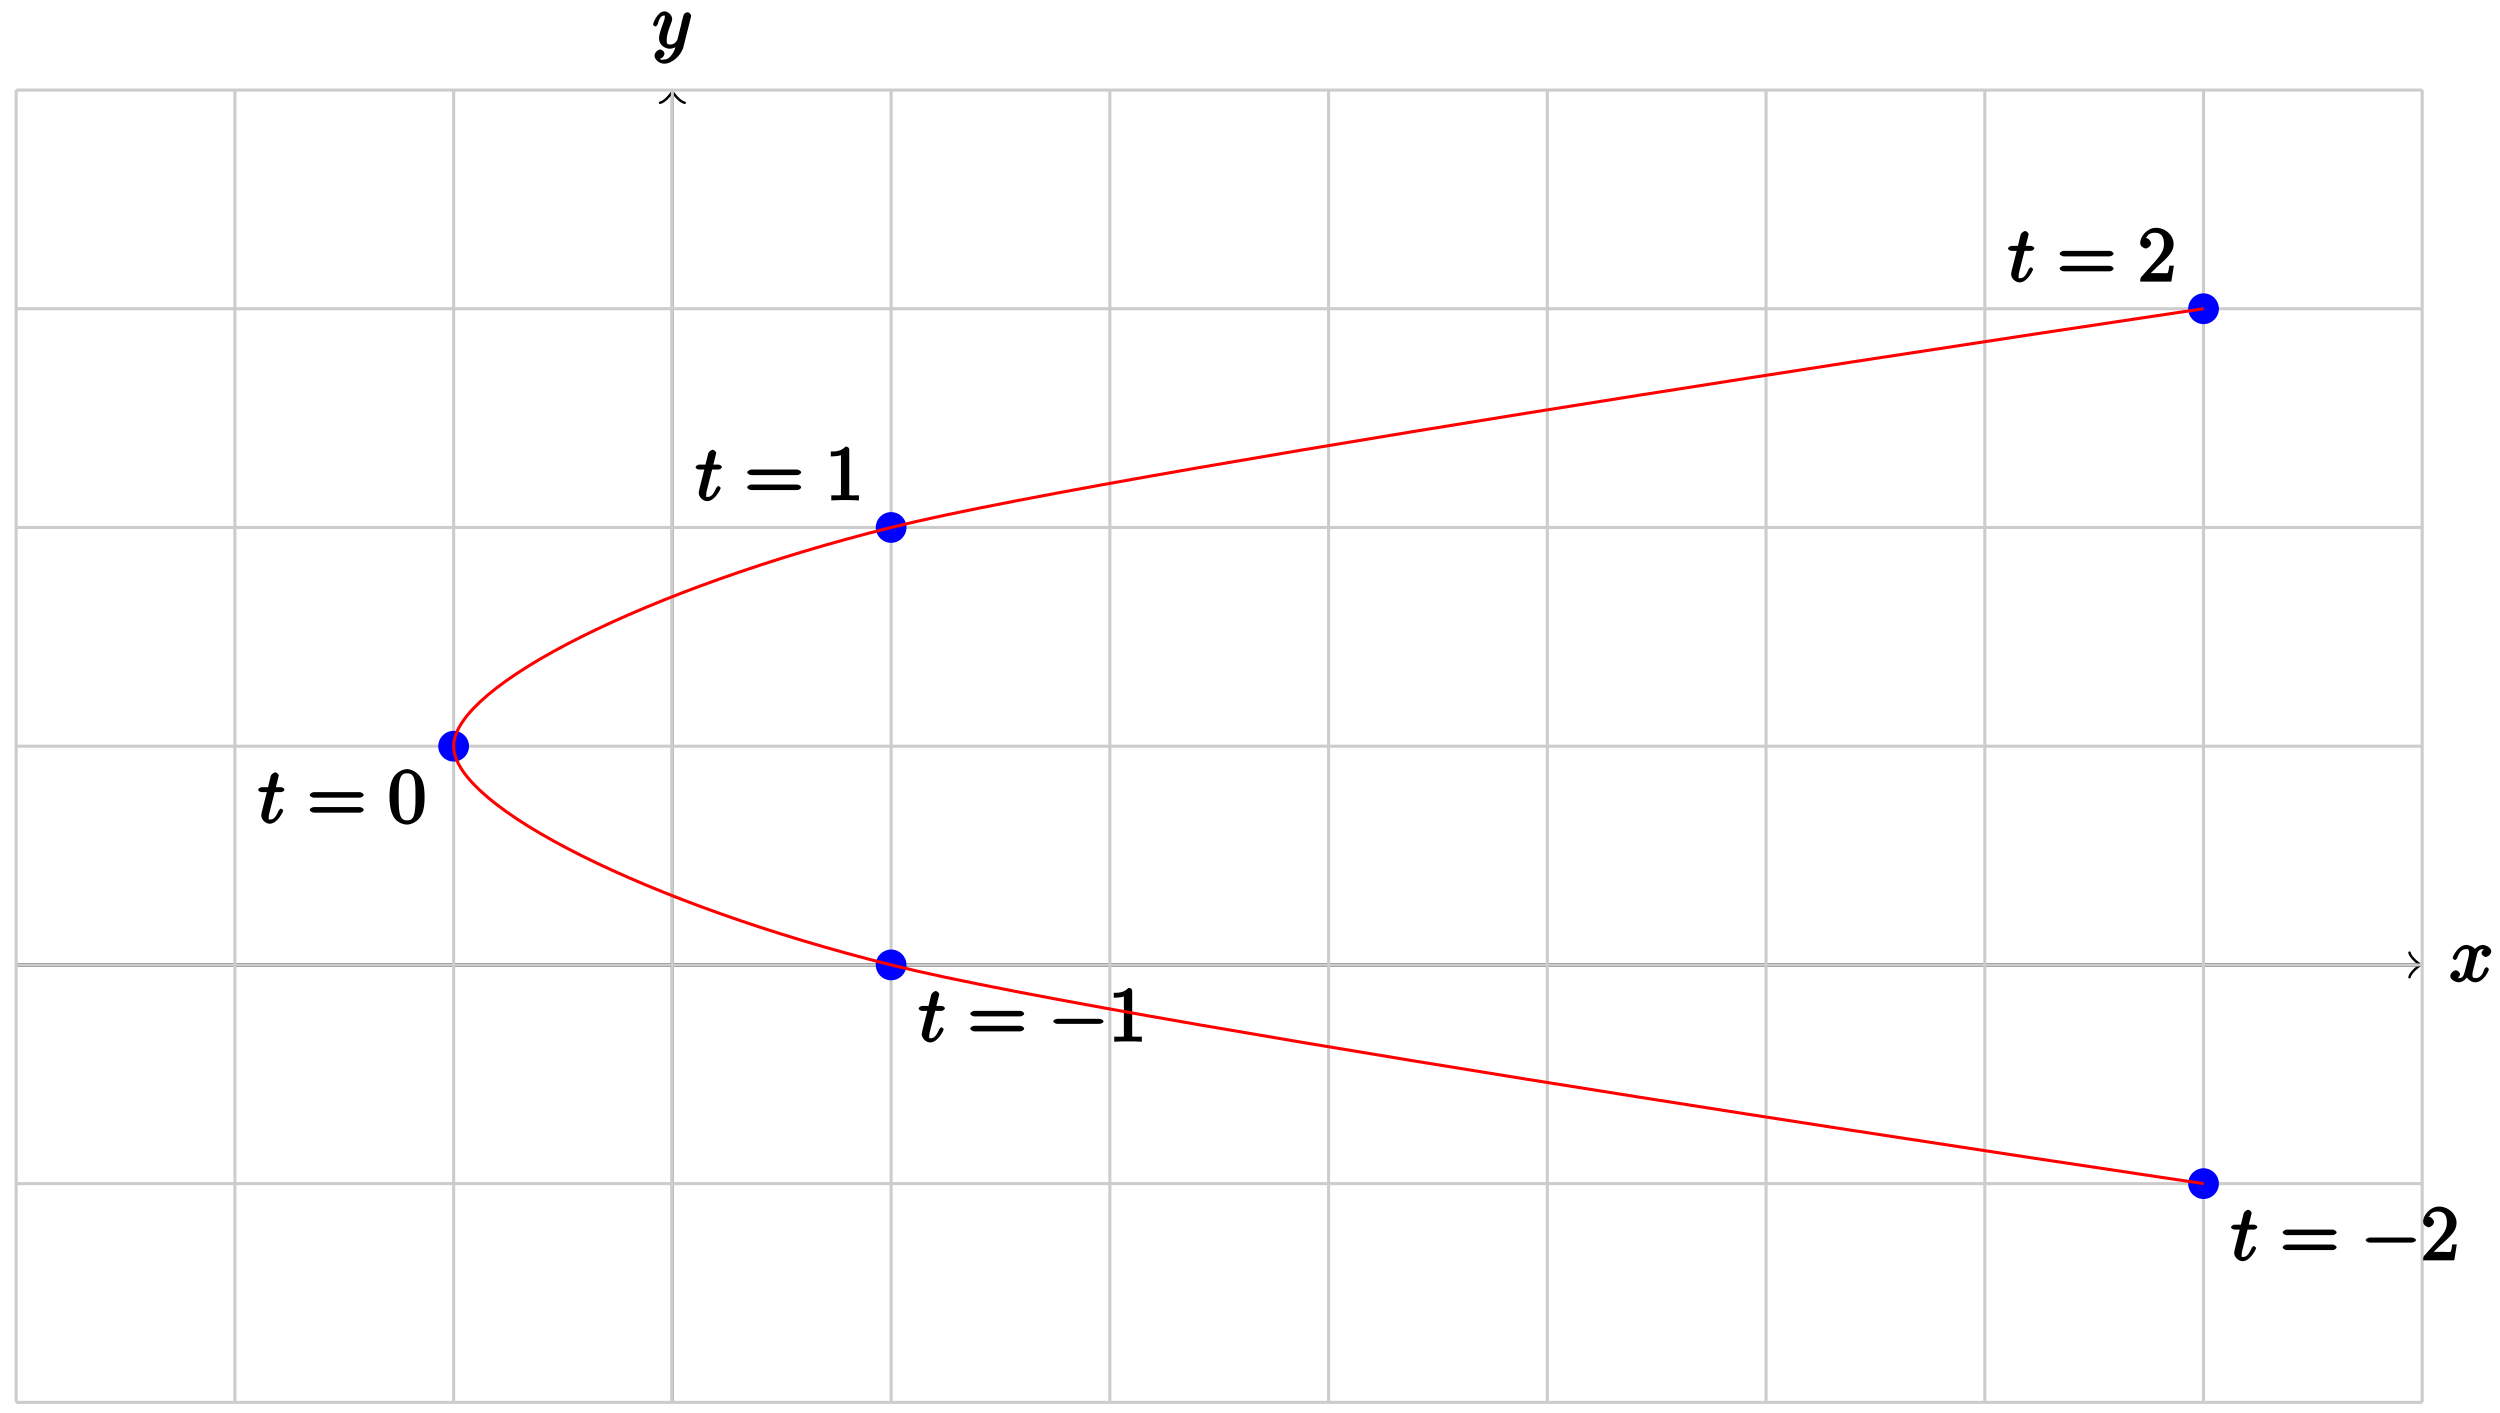
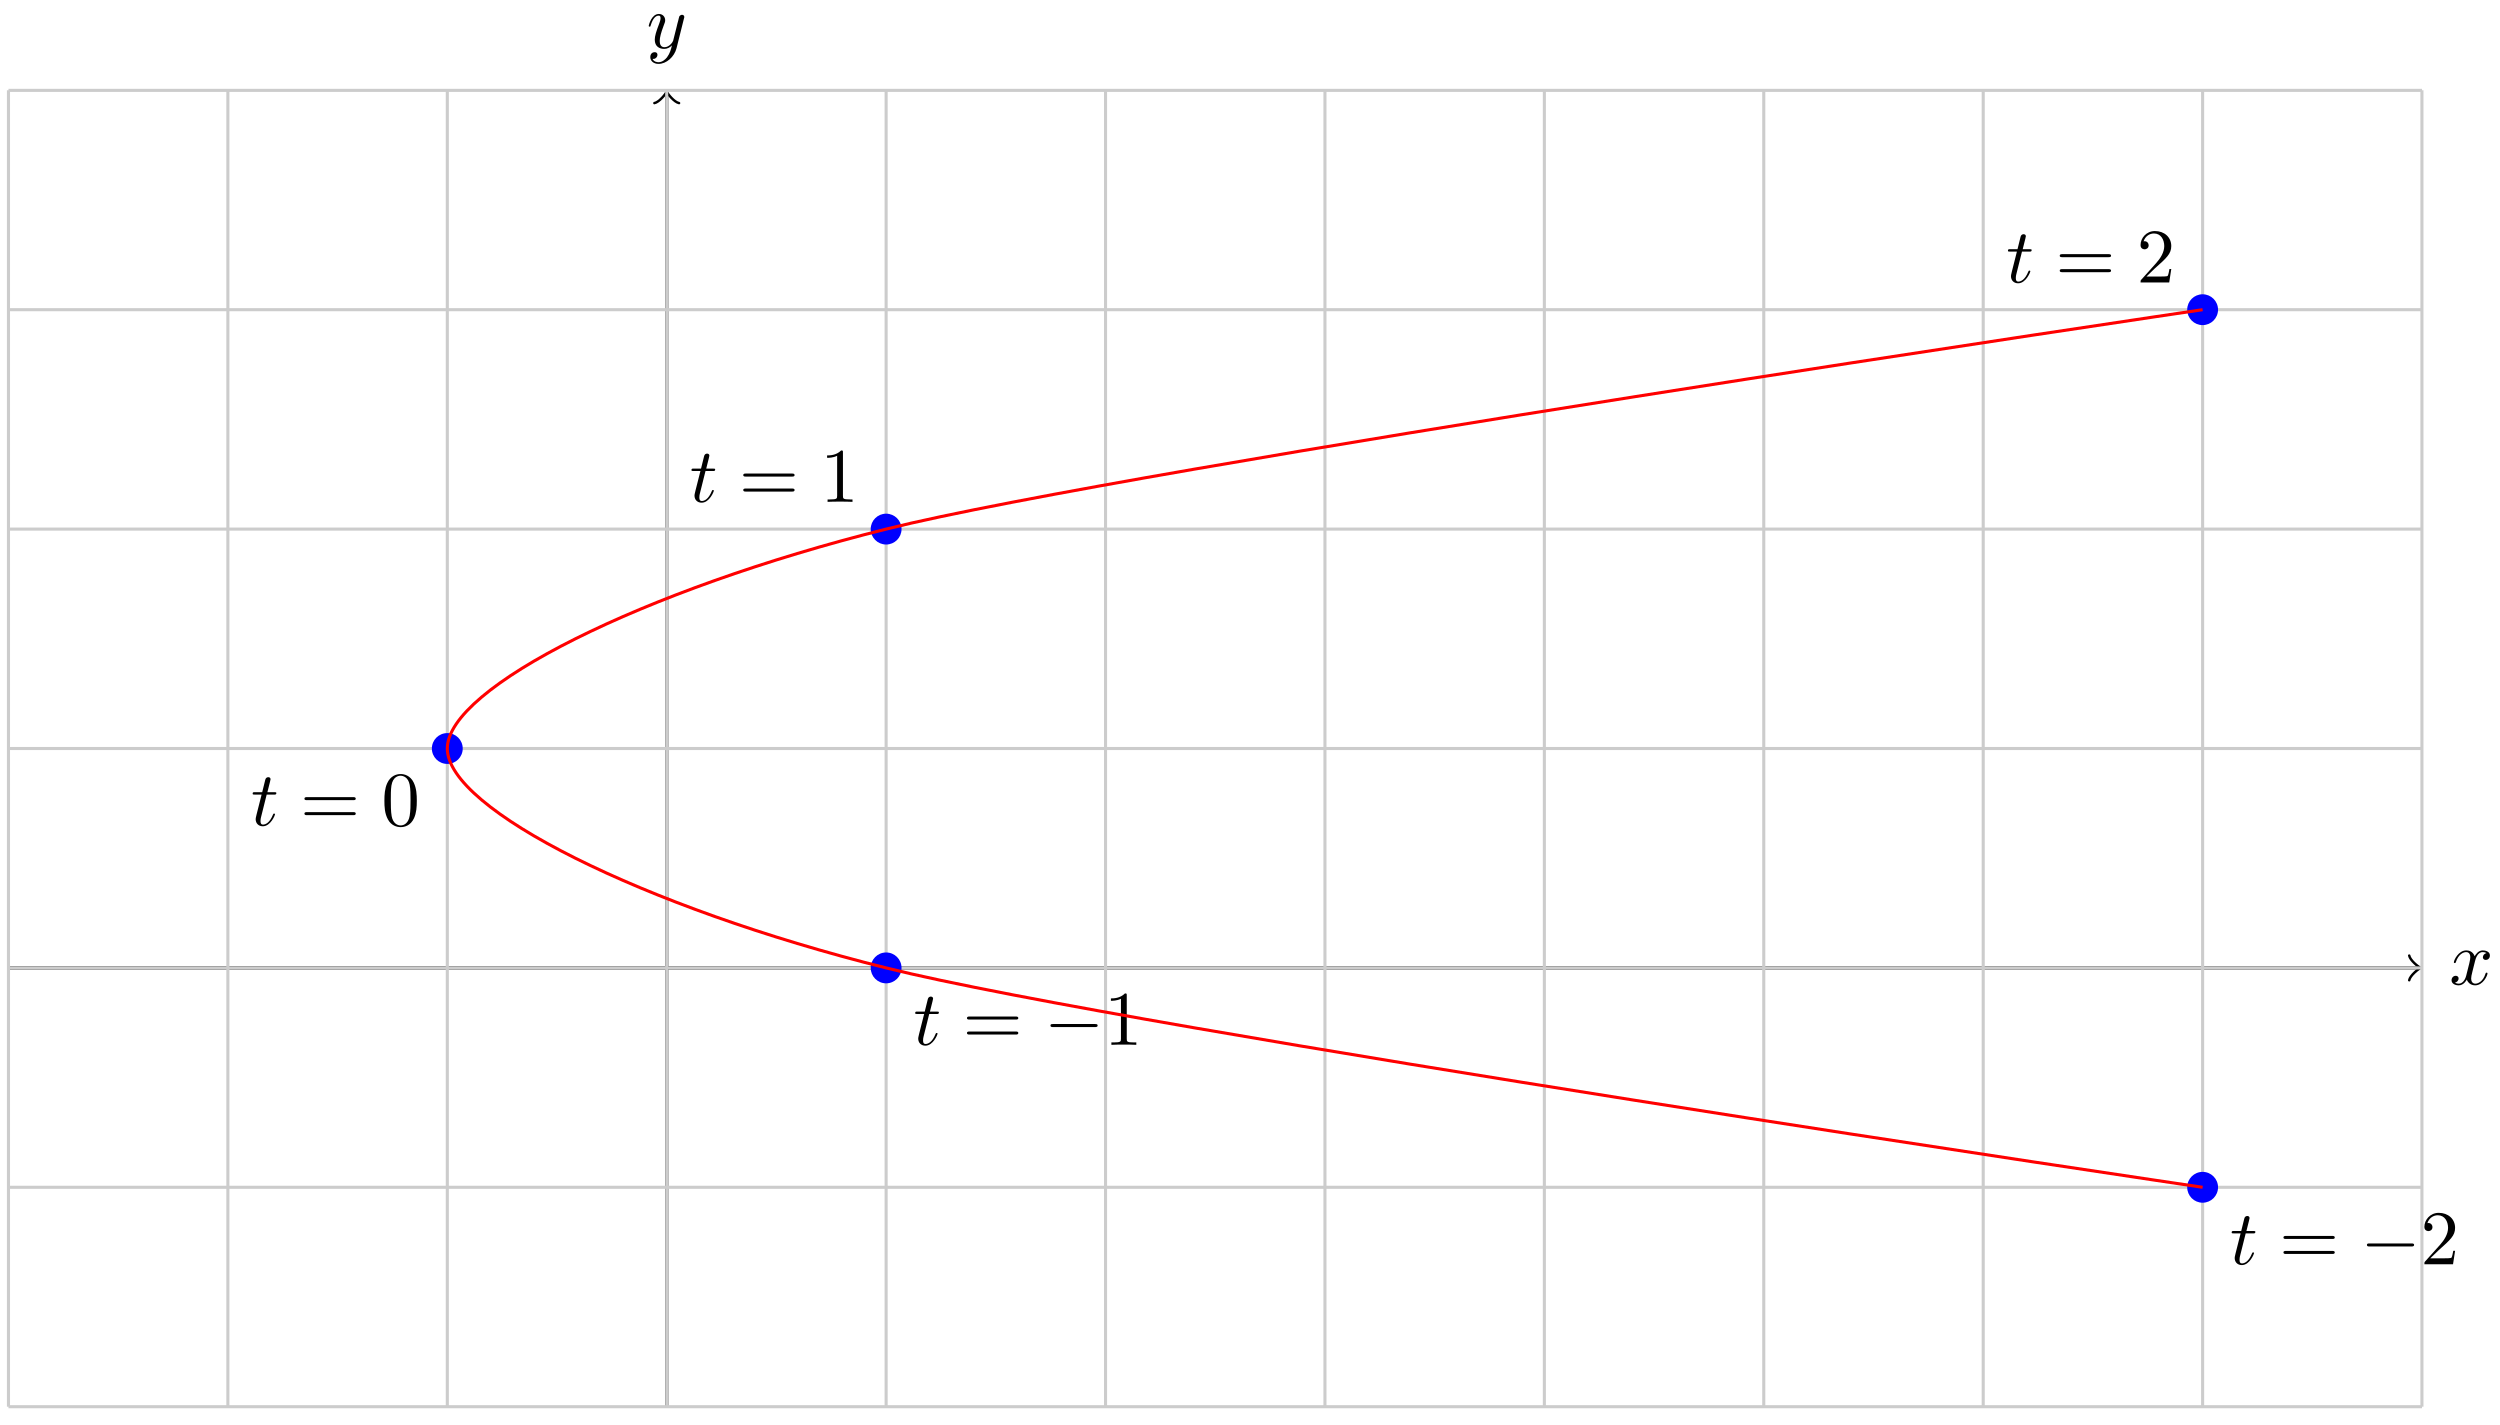
- <svg xmlns="http://www.w3.org/2000/svg" xmlns:xlink="http://www.w3.org/1999/xlink" width="324pt" height="183pt" viewBox="0 0 324 183" version="1.1">
+ <svg xmlns="http://www.w3.org/2000/svg" xmlns:xlink="http://www.w3.org/1999/xlink" width="323pt" height="184pt" viewBox="0 0 323 184" version="1.1">
  <defs>
    <g>
      <symbol overflow="visible" id="glyph0-0">
        <path style="stroke:none;" d="" />
      </symbol>
      <symbol overflow="visible" id="glyph0-1">
-         <path style="stroke:none;" d="M 3.5 -3.172 C 3.562 -3.422 3.625 -4.188 4.312 -4.188 C 4.359 -4.188 4.469 -4.234 4.688 -4.109 L 4.812 -4.391 C 4.531 -4.344 4.156 -3.922 4.156 -3.672 C 4.156 -3.516 4.453 -3.172 4.719 -3.172 C 4.938 -3.172 5.422 -3.516 5.422 -3.906 C 5.422 -4.422 4.672 -4.734 4.328 -4.734 C 3.75 -4.734 3.266 -4.156 3.297 -4.203 C 3.203 -4.469 2.5 -4.734 2.203 -4.734 C 1.172 -4.734 0.422 -3.281 0.422 -3.031 C 0.422 -2.938 0.703 -2.766 0.719 -2.766 C 0.797 -2.766 1 -2.953 1.016 -3.047 C 1.359 -4.094 1.844 -4.188 2.188 -4.188 C 2.375 -4.188 2.547 -4.25 2.547 -3.672 C 2.547 -3.375 2.375 -2.703 2 -1.312 C 1.844 -0.688 1.672 -0.438 1.234 -0.438 C 1.172 -0.438 1.062 -0.391 0.859 -0.516 L 0.734 -0.234 C 0.984 -0.297 1.375 -0.656 1.375 -0.938 C 1.375 -1.203 0.984 -1.453 0.844 -1.453 C 0.531 -1.453 0.109 -1.031 0.109 -0.703 C 0.109 -0.25 0.781 0.109 1.219 0.109 C 1.891 0.109 2.359 -0.641 2.391 -0.703 L 2.094 -0.812 C 2.219 -0.438 2.75 0.109 3.344 0.109 C 4.375 0.109 5.109 -1.328 5.109 -1.578 C 5.109 -1.688 4.859 -1.859 4.828 -1.859 C 4.734 -1.859 4.531 -1.641 4.516 -1.578 C 4.188 -0.516 3.688 -0.438 3.375 -0.438 C 2.984 -0.438 2.984 -0.594 2.984 -0.922 C 2.984 -1.141 3.047 -1.359 3.156 -1.797 Z M 3.5 -3.172 " />
+         <path style="stroke:none;" d="M 3.328 -3.016 C 3.391 -3.266 3.625 -4.188 4.312 -4.188 C 4.359 -4.188 4.609 -4.188 4.812 -4.062 C 4.531 -4 4.344 -3.766 4.344 -3.516 C 4.344 -3.359 4.453 -3.172 4.719 -3.172 C 4.938 -3.172 5.25 -3.344 5.25 -3.75 C 5.25 -4.266 4.672 -4.406 4.328 -4.406 C 3.75 -4.406 3.406 -3.875 3.281 -3.656 C 3.031 -4.312 2.5 -4.406 2.203 -4.406 C 1.172 -4.406 0.594 -3.125 0.594 -2.875 C 0.594 -2.766 0.703 -2.766 0.719 -2.766 C 0.797 -2.766 0.828 -2.797 0.844 -2.875 C 1.188 -3.938 1.844 -4.188 2.188 -4.188 C 2.375 -4.188 2.719 -4.094 2.719 -3.516 C 2.719 -3.203 2.547 -2.547 2.188 -1.141 C 2.031 -0.531 1.672 -0.109 1.234 -0.109 C 1.172 -0.109 0.953 -0.109 0.734 -0.234 C 0.984 -0.297 1.203 -0.5 1.203 -0.781 C 1.203 -1.047 0.984 -1.125 0.844 -1.125 C 0.531 -1.125 0.297 -0.875 0.297 -0.547 C 0.297 -0.094 0.781 0.109 1.219 0.109 C 1.891 0.109 2.25 -0.594 2.266 -0.641 C 2.391 -0.281 2.75 0.109 3.344 0.109 C 4.375 0.109 4.938 -1.172 4.938 -1.422 C 4.938 -1.531 4.859 -1.531 4.828 -1.531 C 4.734 -1.531 4.719 -1.484 4.688 -1.422 C 4.359 -0.344 3.688 -0.109 3.375 -0.109 C 2.984 -0.109 2.828 -0.422 2.828 -0.766 C 2.828 -0.984 2.875 -1.203 2.984 -1.641 Z M 3.328 -3.016 " />
      </symbol>
      <symbol overflow="visible" id="glyph0-2">
-         <path style="stroke:none;" d="M 5.016 -3.953 C 5.047 -4.094 5.047 -4.109 5.047 -4.188 C 5.047 -4.359 4.75 -4.625 4.594 -4.625 C 4.5 -4.625 4.203 -4.516 4.109 -4.344 C 4.047 -4.203 3.969 -3.891 3.922 -3.703 C 3.859 -3.453 3.781 -3.188 3.734 -2.906 L 3.281 -1.109 C 3.234 -0.969 2.984 -0.438 2.328 -0.438 C 1.828 -0.438 1.891 -0.703 1.891 -1.078 C 1.891 -1.531 2.047 -2.156 2.391 -3.031 C 2.547 -3.438 2.594 -3.547 2.594 -3.75 C 2.594 -4.203 2.109 -4.734 1.609 -4.734 C 0.656 -4.734 0.109 -3.125 0.109 -3.031 C 0.109 -2.938 0.391 -2.766 0.406 -2.766 C 0.516 -2.766 0.688 -2.953 0.734 -3.109 C 1 -4.047 1.234 -4.188 1.578 -4.188 C 1.656 -4.188 1.641 -4.344 1.641 -4.031 C 1.641 -3.781 1.547 -3.516 1.469 -3.328 C 1.078 -2.266 0.891 -1.703 0.891 -1.234 C 0.891 -0.344 1.703 0.109 2.297 0.109 C 2.688 0.109 3.141 -0.109 3.422 -0.391 L 3.125 -0.5 C 2.984 0.016 2.922 0.391 2.516 0.922 C 2.266 1.25 2.016 1.5 1.562 1.5 C 1.422 1.5 1.141 1.641 1.031 1.406 C 0.953 1.406 1.203 1.359 1.344 1.234 C 1.453 1.141 1.594 0.906 1.594 0.719 C 1.594 0.406 1.156 0.203 1.062 0.203 C 0.828 0.203 0.312 0.531 0.312 1.016 C 0.312 1.516 0.938 2.047 1.562 2.047 C 2.578 2.047 3.781 0.984 4.062 -0.156 Z M 5.016 -3.953 " />
+         <path style="stroke:none;" d="M 4.844 -3.797 C 4.891 -3.938 4.891 -3.953 4.891 -4.031 C 4.891 -4.203 4.75 -4.297 4.594 -4.297 C 4.5 -4.297 4.344 -4.234 4.25 -4.094 C 4.234 -4.031 4.141 -3.734 4.109 -3.547 C 4.031 -3.297 3.969 -3.016 3.906 -2.75 L 3.453 -0.953 C 3.422 -0.812 2.984 -0.109 2.328 -0.109 C 1.828 -0.109 1.719 -0.547 1.719 -0.922 C 1.719 -1.375 1.891 -2 2.219 -2.875 C 2.375 -3.281 2.422 -3.391 2.422 -3.594 C 2.422 -4.031 2.109 -4.406 1.609 -4.406 C 0.656 -4.406 0.297 -2.953 0.297 -2.875 C 0.297 -2.766 0.391 -2.766 0.406 -2.766 C 0.516 -2.766 0.516 -2.797 0.562 -2.953 C 0.844 -3.891 1.234 -4.188 1.578 -4.188 C 1.656 -4.188 1.828 -4.188 1.828 -3.875 C 1.828 -3.625 1.719 -3.359 1.656 -3.172 C 1.25 -2.109 1.078 -1.547 1.078 -1.078 C 1.078 -0.188 1.703 0.109 2.297 0.109 C 2.688 0.109 3.016 -0.062 3.297 -0.344 C 3.172 0.172 3.047 0.672 2.656 1.203 C 2.391 1.531 2.016 1.828 1.562 1.828 C 1.422 1.828 0.969 1.797 0.797 1.406 C 0.953 1.406 1.094 1.406 1.219 1.281 C 1.328 1.203 1.422 1.062 1.422 0.875 C 1.422 0.562 1.156 0.531 1.062 0.531 C 0.828 0.531 0.5 0.688 0.5 1.172 C 0.5 1.672 0.938 2.047 1.562 2.047 C 2.578 2.047 3.609 1.141 3.891 0.016 Z M 4.844 -3.797 " />
      </symbol>
      <symbol overflow="visible" id="glyph0-3">
-         <path style="stroke:none;" d="M 2.047 -3.984 L 2.984 -3.984 C 3.188 -3.984 3.453 -4.141 3.453 -4.344 C 3.453 -4.453 3.188 -4.625 3.016 -4.625 L 2.344 -4.625 C 2.656 -5.875 2.719 -6.078 2.719 -6.125 C 2.719 -6.297 2.422 -6.562 2.25 -6.562 C 2.219 -6.562 1.766 -6.391 1.672 -6.047 L 1.328 -4.625 L 0.531 -4.625 C 0.328 -4.625 0.047 -4.453 0.047 -4.266 C 0.047 -4.141 0.312 -3.984 0.516 -3.984 L 1.172 -3.984 C 0.484 -1.312 0.453 -1.141 0.453 -0.969 C 0.453 -0.422 1 0.109 1.547 0.109 C 2.562 0.109 3.297 -1.5 3.297 -1.578 C 3.297 -1.688 3.047 -1.859 3.016 -1.859 C 2.922 -1.859 2.734 -1.656 2.688 -1.547 C 2.25 -0.516 1.906 -0.438 1.562 -0.438 C 1.359 -0.438 1.422 -0.406 1.422 -0.734 C 1.422 -0.969 1.453 -1.031 1.484 -1.203 L 2.188 -3.984 Z M 2.047 -3.984 " />
+         <path style="stroke:none;" d="M 2.047 -3.984 L 2.984 -3.984 C 3.188 -3.984 3.297 -3.984 3.297 -4.188 C 3.297 -4.297 3.188 -4.297 3.016 -4.297 L 2.141 -4.297 C 2.5 -5.719 2.547 -5.906 2.547 -5.969 C 2.547 -6.141 2.422 -6.234 2.25 -6.234 C 2.219 -6.234 1.938 -6.234 1.859 -5.875 L 1.469 -4.297 L 0.531 -4.297 C 0.328 -4.297 0.234 -4.297 0.234 -4.109 C 0.234 -3.984 0.312 -3.984 0.516 -3.984 L 1.391 -3.984 C 0.672 -1.156 0.625 -0.984 0.625 -0.812 C 0.625 -0.266 1 0.109 1.547 0.109 C 2.562 0.109 3.125 -1.344 3.125 -1.422 C 3.125 -1.531 3.047 -1.531 3.016 -1.531 C 2.922 -1.531 2.906 -1.5 2.859 -1.391 C 2.438 -0.344 1.906 -0.109 1.562 -0.109 C 1.359 -0.109 1.25 -0.234 1.25 -0.562 C 1.25 -0.812 1.281 -0.875 1.312 -1.047 Z M 2.047 -3.984 " />
      </symbol>
      <symbol overflow="visible" id="glyph1-0">
        <path style="stroke:none;" d="" />
      </symbol>
      <symbol overflow="visible" id="glyph1-1">
-         <path style="stroke:none;" d="M 6.844 -3.266 C 7 -3.266 7.359 -3.422 7.359 -3.625 C 7.359 -3.812 7 -3.984 6.859 -3.984 L 0.891 -3.984 C 0.75 -3.984 0.375 -3.812 0.375 -3.625 C 0.375 -3.422 0.75 -3.266 0.891 -3.266 Z M 6.859 -1.328 C 7 -1.328 7.359 -1.484 7.359 -1.688 C 7.359 -1.891 7 -2.047 6.844 -2.047 L 0.891 -2.047 C 0.75 -2.047 0.375 -1.891 0.375 -1.688 C 0.375 -1.484 0.75 -1.328 0.891 -1.328 Z M 6.859 -1.328 " />
+         <path style="stroke:none;" d="M 6.844 -3.266 C 7 -3.266 7.188 -3.266 7.188 -3.453 C 7.188 -3.656 7 -3.656 6.859 -3.656 L 0.891 -3.656 C 0.75 -3.656 0.562 -3.656 0.562 -3.453 C 0.562 -3.266 0.75 -3.266 0.891 -3.266 Z M 6.859 -1.328 C 7 -1.328 7.188 -1.328 7.188 -1.531 C 7.188 -1.719 7 -1.719 6.844 -1.719 L 0.891 -1.719 C 0.75 -1.719 0.562 -1.719 0.562 -1.531 C 0.562 -1.328 0.75 -1.328 0.891 -1.328 Z M 6.859 -1.328 " />
      </symbol>
      <symbol overflow="visible" id="glyph1-2">
-         <path style="stroke:none;" d="M 1.391 -0.812 L 2.438 -1.844 C 4 -3.219 4.641 -3.875 4.641 -4.859 C 4.641 -6 3.578 -6.969 2.359 -6.969 C 1.234 -6.969 0.312 -5.875 0.312 -5 C 0.312 -4.438 1 -4.281 1.031 -4.281 C 1.203 -4.281 1.719 -4.562 1.719 -4.969 C 1.719 -5.219 1.359 -5.656 1.016 -5.656 C 0.938 -5.656 0.922 -5.656 1.141 -5.734 C 1.281 -6.125 1.656 -6.328 2.234 -6.328 C 3.141 -6.328 3.391 -5.688 3.391 -4.859 C 3.391 -4.062 2.938 -3.406 2.391 -2.781 L 0.484 -0.641 C 0.375 -0.531 0.312 -0.406 0.312 0 L 4.344 0 L 4.672 -2.062 L 4.078 -2.062 C 4 -1.594 3.984 -1.281 3.875 -1.125 C 3.812 -1.047 3.281 -1.094 3.062 -1.094 L 1.266 -1.094 Z M 1.391 -0.812 " />
+         <path style="stroke:none;" d="M 1.266 -0.766 L 2.328 -1.797 C 3.875 -3.172 4.469 -3.703 4.469 -4.703 C 4.469 -5.844 3.578 -6.641 2.359 -6.641 C 1.234 -6.641 0.5 -5.719 0.5 -4.828 C 0.5 -4.281 1 -4.281 1.031 -4.281 C 1.203 -4.281 1.547 -4.391 1.547 -4.812 C 1.547 -5.062 1.359 -5.328 1.016 -5.328 C 0.938 -5.328 0.922 -5.328 0.891 -5.312 C 1.109 -5.969 1.656 -6.328 2.234 -6.328 C 3.141 -6.328 3.562 -5.516 3.562 -4.703 C 3.562 -3.906 3.078 -3.125 2.516 -2.5 L 0.609 -0.375 C 0.5 -0.266 0.5 -0.234 0.5 0 L 4.203 0 L 4.469 -1.734 L 4.234 -1.734 C 4.172 -1.438 4.109 -1 4 -0.844 C 3.938 -0.766 3.281 -0.766 3.062 -0.766 Z M 1.266 -0.766 " />
      </symbol>
      <symbol overflow="visible" id="glyph1-3">
-         <path style="stroke:none;" d="M 3.094 -6.547 C 3.094 -6.781 2.938 -6.969 2.625 -6.969 C 1.953 -6.281 1.203 -6.328 0.703 -6.328 L 0.703 -5.688 C 1.094 -5.688 1.797 -5.734 2.016 -5.859 L 2.016 -0.953 C 2.016 -0.594 2.156 -0.641 1.266 -0.641 L 0.766 -0.641 L 0.766 0.016 C 1.297 -0.031 2.156 -0.031 2.562 -0.031 C 2.953 -0.031 3.828 -0.031 4.344 0.016 L 4.344 -0.641 L 3.859 -0.641 C 2.953 -0.641 3.094 -0.578 3.094 -0.953 Z M 3.094 -6.547 " />
+         <path style="stroke:none;" d="M 2.938 -6.375 C 2.938 -6.625 2.938 -6.641 2.703 -6.641 C 2.078 -6 1.203 -6 0.891 -6 L 0.891 -5.688 C 1.094 -5.688 1.672 -5.688 2.188 -5.953 L 2.188 -0.781 C 2.188 -0.422 2.156 -0.312 1.266 -0.312 L 0.953 -0.312 L 0.953 0 C 1.297 -0.031 2.156 -0.031 2.562 -0.031 C 2.953 -0.031 3.828 -0.031 4.172 0 L 4.172 -0.312 L 3.859 -0.312 C 2.953 -0.312 2.938 -0.422 2.938 -0.781 Z M 2.938 -6.375 " />
      </symbol>
      <symbol overflow="visible" id="glyph1-4">
-         <path style="stroke:none;" d="M 4.75 -3.344 C 4.75 -4.141 4.703 -4.938 4.359 -5.688 C 3.891 -6.641 2.906 -6.969 2.5 -6.969 C 1.891 -6.969 0.984 -6.547 0.578 -5.609 C 0.266 -4.922 0.203 -4.141 0.203 -3.344 C 0.203 -2.609 0.297 -1.594 0.703 -0.844 C 1.141 -0.031 2 0.219 2.484 0.219 C 3.016 0.219 3.953 -0.156 4.391 -1.094 C 4.703 -1.781 4.75 -2.562 4.75 -3.344 Z M 2.484 -0.328 C 2.094 -0.328 1.672 -0.406 1.5 -1.359 C 1.391 -1.969 1.391 -2.875 1.391 -3.469 C 1.391 -4.109 1.391 -4.766 1.469 -5.297 C 1.656 -6.484 2.234 -6.422 2.484 -6.422 C 2.812 -6.422 3.297 -6.406 3.484 -5.406 C 3.578 -4.859 3.578 -4.094 3.578 -3.469 C 3.578 -2.719 3.578 -2.047 3.469 -1.406 C 3.312 -0.453 2.938 -0.328 2.484 -0.328 Z M 2.484 -0.328 " />
+         <path style="stroke:none;" d="M 4.578 -3.188 C 4.578 -3.984 4.531 -4.781 4.188 -5.516 C 3.734 -6.484 2.906 -6.641 2.5 -6.641 C 1.891 -6.641 1.172 -6.375 0.75 -5.453 C 0.438 -4.766 0.391 -3.984 0.391 -3.188 C 0.391 -2.438 0.422 -1.547 0.844 -0.781 C 1.266 0.016 2 0.219 2.484 0.219 C 3.016 0.219 3.781 0.016 4.219 -0.938 C 4.531 -1.625 4.578 -2.406 4.578 -3.188 Z M 2.484 0 C 2.094 0 1.5 -0.25 1.328 -1.203 C 1.219 -1.797 1.219 -2.719 1.219 -3.312 C 1.219 -3.953 1.219 -4.609 1.297 -5.141 C 1.484 -6.328 2.234 -6.422 2.484 -6.422 C 2.812 -6.422 3.469 -6.234 3.656 -5.25 C 3.766 -4.688 3.766 -3.938 3.766 -3.312 C 3.766 -2.562 3.766 -1.891 3.656 -1.25 C 3.5 -0.297 2.938 0 2.484 0 Z M 2.484 0 " />
      </symbol>
      <symbol overflow="visible" id="glyph2-0">
        <path style="stroke:none;" d="" />
      </symbol>
      <symbol overflow="visible" id="glyph2-1">
-         <path style="stroke:none;" d="M 6.562 -2.297 C 6.734 -2.297 7.125 -2.422 7.125 -2.625 C 7.125 -2.828 6.734 -2.953 6.562 -2.953 L 1.172 -2.953 C 1 -2.953 0.625 -2.828 0.625 -2.625 C 0.625 -2.422 1 -2.297 1.172 -2.297 Z M 6.562 -2.297 " />
+         <path style="stroke:none;" d="M 6.562 -2.297 C 6.734 -2.297 6.922 -2.297 6.922 -2.5 C 6.922 -2.688 6.734 -2.688 6.562 -2.688 L 1.172 -2.688 C 1 -2.688 0.828 -2.688 0.828 -2.5 C 0.828 -2.297 1 -2.297 1.172 -2.297 Z M 6.562 -2.297 " />
      </symbol>
    </g>
  </defs>
  <g id="surface1">
-     <path style="fill:none;stroke-width:0.399;stroke-linecap:butt;stroke-linejoin:miter;stroke:rgb(0%,0%,0%);stroke-opacity:1;stroke-miterlimit:10;" d="M -85.041 -0.002 L 226.318 -0.002 " transform="matrix(1.00005,0,0,-1,87.13941,125.053)" />
-     <path style="fill:none;stroke-width:0.319;stroke-linecap:round;stroke-linejoin:round;stroke:rgb(0%,0%,0%);stroke-opacity:1;stroke-miterlimit:10;" d="M -1.197 1.592 C -1.096 0.994 0.002 0.1 0.299 -0.002 C 0.002 -0.099 -1.096 -0.998 -1.197 -1.595 " transform="matrix(1.00005,0,0,-1,313.467,125.053)" />
-     <path style=" stroke:none;fill-rule:nonzero;fill:rgb(100%,100%,100%);fill-opacity:1;" d="M 314.125 130.52 L 326.461 130.52 L 326.461 119.586 L 314.125 119.586 Z M 314.125 130.52 " />
+     <path style="fill:none;stroke-width:0.399;stroke-linecap:butt;stroke-linejoin:miter;stroke:rgb(0%,0%,0%);stroke-opacity:1;stroke-miterlimit:10;" d="M -85.041 -0.002 L 226.318 -0.002 " transform="matrix(1.00005,0,0,-1,86.13941,125.053)" />
+     <path style="fill:none;stroke-width:0.319;stroke-linecap:round;stroke-linejoin:round;stroke:rgb(0%,0%,0%);stroke-opacity:1;stroke-miterlimit:10;" d="M -1.197 1.592 C -1.096 0.994 0.002 0.1 0.299 -0.002 C 0.002 -0.099 -1.096 -0.998 -1.197 -1.595 " transform="matrix(1.00005,0,0,-1,312.467,125.053)" />
+     <path style=" stroke:none;fill-rule:nonzero;fill:rgb(100%,100%,100%);fill-opacity:1;" d="M 313.125 130.52 L 325.461 130.52 L 325.461 119.586 L 313.125 119.586 Z M 313.125 130.52 " />
    <g style="fill:rgb(0%,0%,0%);fill-opacity:1;">
-       <use xlink:href="#glyph0-1" x="317.445" y="127.198" />
+       <use xlink:href="#glyph0-1" x="316.445" y="127.198" />
    </g>
-     <path style="fill:none;stroke-width:0.399;stroke-linecap:butt;stroke-linejoin:miter;stroke:rgb(0%,0%,0%);stroke-opacity:1;stroke-miterlimit:10;" d="M 0.001 -56.693 L 0.001 112.928 " transform="matrix(1.00005,0,0,-1,87.13941,125.053)" />
-     <path style="fill:none;stroke-width:0.319;stroke-linecap:round;stroke-linejoin:round;stroke:rgb(0%,0%,0%);stroke-opacity:1;stroke-miterlimit:10;" d="M -1.196 1.592 C -1.095 0.995 -0.001 0.1 0.3 -0.001 C -0.001 -0.099 -1.095 -0.997 -1.196 -1.595 " transform="matrix(0,-1,-1.00005,0,87.13941,12.124)" />
-     <path style=" stroke:none;fill-rule:nonzero;fill:rgb(100%,100%,100%);fill-opacity:1;" d="M 81.199 11.465 L 93.082 11.465 L 93.082 -1.402 L 81.199 -1.402 Z M 81.199 11.465 " />
+     <path style="fill:none;stroke-width:0.399;stroke-linecap:butt;stroke-linejoin:miter;stroke:rgb(0%,0%,0%);stroke-opacity:1;stroke-miterlimit:10;" d="M 0.001 -56.693 L 0.001 112.928 " transform="matrix(1.00005,0,0,-1,86.13941,125.053)" />
+     <path style="fill:none;stroke-width:0.319;stroke-linecap:round;stroke-linejoin:round;stroke:rgb(0%,0%,0%);stroke-opacity:1;stroke-miterlimit:10;" d="M -1.196 1.592 C -1.095 0.995 -0.001 0.1 0.3 -0.001 C -0.001 -0.099 -1.095 -0.997 -1.196 -1.595 " transform="matrix(0,-1,-1.00005,0,86.13941,12.124)" />
+     <path style=" stroke:none;fill-rule:nonzero;fill:rgb(100%,100%,100%);fill-opacity:1;" d="M 80.199 11.465 L 92.082 11.465 L 92.082 -1.402 L 80.199 -1.402 Z M 80.199 11.465 " />
    <g style="fill:rgb(0%,0%,0%);fill-opacity:1;">
-       <use xlink:href="#glyph0-2" x="84.518" y="6.209" />
+       <use xlink:href="#glyph0-2" x="83.518" y="6.209" />
    </g>
-     <path style="fill:none;stroke-width:0.399;stroke-linecap:butt;stroke-linejoin:miter;stroke:rgb(79.999%,79.999%,79.999%);stroke-opacity:1;stroke-miterlimit:10;" d="M -85.041 -56.693 L 226.775 -56.693 M -85.041 -28.345 L 226.775 -28.345 M -85.041 -0.002 L 226.775 -0.002 M -85.041 28.346 L 226.775 28.346 M -85.041 56.694 L 226.775 56.694 M -85.041 85.041 L 226.775 85.041 M -85.041 113.377 L 226.775 113.377 M -85.041 -56.693 L -85.041 113.389 M -56.695 -56.693 L -56.695 113.389 M -28.345 -56.693 L -28.345 113.389 M 0.001 -56.693 L 0.001 113.389 M 28.347 -56.693 L 28.347 113.389 M 56.694 -56.693 L 56.694 113.389 M 85.04 -56.693 L 85.04 113.389 M 113.386 -56.693 L 113.386 113.389 M 141.732 -56.693 L 141.732 113.389 M 170.083 -56.693 L 170.083 113.389 M 198.429 -56.693 L 198.429 113.389 M 226.763 -56.693 L 226.763 113.389 " transform="matrix(1.00005,0,0,-1,87.13941,125.053)" />
-     <path style=" stroke:none;fill-rule:nonzero;fill:rgb(0%,0%,100%);fill-opacity:1;" d="M 287.57 153.398 C 287.57 152.301 286.676 151.406 285.578 151.406 C 284.477 151.406 283.586 152.301 283.586 153.398 C 283.586 154.5 284.477 155.391 285.578 155.391 C 286.676 155.391 287.57 154.5 287.57 153.398 Z M 287.57 153.398 " />
+     <path style="fill:none;stroke-width:0.399;stroke-linecap:butt;stroke-linejoin:miter;stroke:rgb(79.999%,79.999%,79.999%);stroke-opacity:1;stroke-miterlimit:10;" d="M -85.041 -56.693 L 226.775 -56.693 M -85.041 -28.345 L 226.775 -28.345 M -85.041 -0.002 L 226.775 -0.002 M -85.041 28.346 L 226.775 28.346 M -85.041 56.694 L 226.775 56.694 M -85.041 85.041 L 226.775 85.041 M -85.041 113.377 L 226.775 113.377 M -85.041 -56.693 L -85.041 113.389 M -56.695 -56.693 L -56.695 113.389 M -28.345 -56.693 L -28.345 113.389 M 0.001 -56.693 L 0.001 113.389 M 28.347 -56.693 L 28.347 113.389 M 56.694 -56.693 L 56.694 113.389 M 85.04 -56.693 L 85.04 113.389 M 113.386 -56.693 L 113.386 113.389 M 141.732 -56.693 L 141.732 113.389 M 170.083 -56.693 L 170.083 113.389 M 198.429 -56.693 L 198.429 113.389 M 226.763 -56.693 L 226.763 113.389 " transform="matrix(1.00005,0,0,-1,86.13941,125.053)" />
+     <path style=" stroke:none;fill-rule:nonzero;fill:rgb(0%,0%,100%);fill-opacity:1;" d="M 286.57 153.398 C 286.57 152.301 285.676 151.406 284.578 151.406 C 283.477 151.406 282.586 152.301 282.586 153.398 C 282.586 154.5 283.477 155.391 284.578 155.391 C 285.676 155.391 286.57 154.5 286.57 153.398 Z M 286.57 153.398 " />
    <g style="fill:rgb(0%,0%,0%);fill-opacity:1;">
-       <use xlink:href="#glyph0-3" x="289.097" y="163.34" />
+       <use xlink:href="#glyph0-3" x="288.097" y="163.34" />
    </g>
    <g style="fill:rgb(0%,0%,0%);fill-opacity:1;">
-       <use xlink:href="#glyph1-1" x="295.462" y="163.34" />
+       <use xlink:href="#glyph1-1" x="294.462" y="163.34" />
    </g>
    <g style="fill:rgb(0%,0%,0%);fill-opacity:1;">
-       <use xlink:href="#glyph2-1" x="305.978" y="163.34" />
+       <use xlink:href="#glyph2-1" x="304.978" y="163.34" />
    </g>
    <g style="fill:rgb(0%,0%,0%);fill-opacity:1;">
-       <use xlink:href="#glyph1-2" x="313.728" y="163.34" />
+       <use xlink:href="#glyph1-2" x="312.728" y="163.34" />
    </g>
-     <path style=" stroke:none;fill-rule:nonzero;fill:rgb(0%,0%,100%);fill-opacity:1;" d="M 117.48 125.055 C 117.48 123.953 116.59 123.059 115.488 123.059 C 114.387 123.059 113.496 123.953 113.496 125.055 C 113.496 126.152 114.387 127.047 115.488 127.047 C 116.59 127.047 117.48 126.152 117.48 125.055 Z M 117.48 125.055 " />
+     <path style=" stroke:none;fill-rule:nonzero;fill:rgb(0%,0%,100%);fill-opacity:1;" d="M 116.48 125.055 C 116.48 123.953 115.59 123.059 114.488 123.059 C 113.387 123.059 112.496 123.953 112.496 125.055 C 112.496 126.152 113.387 127.047 114.488 127.047 C 115.59 127.047 116.48 126.152 116.48 125.055 Z M 116.48 125.055 " />
    <g style="fill:rgb(0%,0%,0%);fill-opacity:1;">
-       <use xlink:href="#glyph0-3" x="119.008" y="134.993" />
+       <use xlink:href="#glyph0-3" x="118.008" y="134.993" />
    </g>
    <g style="fill:rgb(0%,0%,0%);fill-opacity:1;">
-       <use xlink:href="#glyph1-1" x="125.373" y="134.993" />
+       <use xlink:href="#glyph1-1" x="124.373" y="134.993" />
    </g>
    <g style="fill:rgb(0%,0%,0%);fill-opacity:1;">
-       <use xlink:href="#glyph2-1" x="135.89" y="134.993" />
+       <use xlink:href="#glyph2-1" x="134.89" y="134.993" />
    </g>
    <g style="fill:rgb(0%,0%,0%);fill-opacity:1;">
-       <use xlink:href="#glyph1-3" x="143.639" y="134.993" />
+       <use xlink:href="#glyph1-3" x="142.639" y="134.993" />
    </g>
-     <path style=" stroke:none;fill-rule:nonzero;fill:rgb(0%,0%,100%);fill-opacity:1;" d="M 60.785 96.707 C 60.785 95.605 59.891 94.715 58.793 94.715 C 57.691 94.715 56.797 95.605 56.797 96.707 C 56.797 97.809 57.691 98.699 58.793 98.699 C 59.891 98.699 60.785 97.809 60.785 96.707 Z M 60.785 96.707 " />
+     <path style=" stroke:none;fill-rule:nonzero;fill:rgb(0%,0%,100%);fill-opacity:1;" d="M 59.785 96.707 C 59.785 95.605 58.891 94.715 57.793 94.715 C 56.691 94.715 55.797 95.605 55.797 96.707 C 55.797 97.809 56.691 98.699 57.793 98.699 C 58.891 98.699 59.785 97.809 59.785 96.707 Z M 59.785 96.707 " />
    <g style="fill:rgb(0%,0%,0%);fill-opacity:1;">
-       <use xlink:href="#glyph0-3" x="33.408" y="106.646" />
+       <use xlink:href="#glyph0-3" x="32.408" y="106.646" />
    </g>
    <g style="fill:rgb(0%,0%,0%);fill-opacity:1;">
-       <use xlink:href="#glyph1-1" x="39.773" y="106.646" />
+       <use xlink:href="#glyph1-1" x="38.773" y="106.646" />
    </g>
    <g style="fill:rgb(0%,0%,0%);fill-opacity:1;">
-       <use xlink:href="#glyph1-4" x="50.274" y="106.646" />
+       <use xlink:href="#glyph1-4" x="49.274" y="106.646" />
    </g>
-     <path style=" stroke:none;fill-rule:nonzero;fill:rgb(0%,0%,100%);fill-opacity:1;" d="M 117.48 68.359 C 117.48 67.258 116.59 66.367 115.488 66.367 C 114.387 66.367 113.496 67.258 113.496 68.359 C 113.496 69.461 114.387 70.352 115.488 70.352 C 116.59 70.352 117.48 69.461 117.48 68.359 Z M 117.48 68.359 " />
+     <path style=" stroke:none;fill-rule:nonzero;fill:rgb(0%,0%,100%);fill-opacity:1;" d="M 116.48 68.359 C 116.48 67.258 115.59 66.367 114.488 66.367 C 113.387 66.367 112.496 67.258 112.496 68.359 C 112.496 69.461 113.387 70.352 114.488 70.352 C 115.59 70.352 116.48 69.461 116.48 68.359 Z M 116.48 68.359 " />
    <g style="fill:rgb(0%,0%,0%);fill-opacity:1;">
-       <use xlink:href="#glyph0-3" x="90.104" y="64.84" />
+       <use xlink:href="#glyph0-3" x="89.104" y="64.84" />
    </g>
    <g style="fill:rgb(0%,0%,0%);fill-opacity:1;">
-       <use xlink:href="#glyph1-1" x="96.469" y="64.84" />
+       <use xlink:href="#glyph1-1" x="95.469" y="64.84" />
    </g>
    <g style="fill:rgb(0%,0%,0%);fill-opacity:1;">
-       <use xlink:href="#glyph1-3" x="106.97" y="64.84" />
+       <use xlink:href="#glyph1-3" x="105.97" y="64.84" />
    </g>
-     <path style=" stroke:none;fill-rule:nonzero;fill:rgb(0%,0%,100%);fill-opacity:1;" d="M 287.57 40.012 C 287.57 38.91 286.676 38.02 285.578 38.02 C 284.477 38.02 283.586 38.91 283.586 40.012 C 283.586 41.113 284.477 42.004 285.578 42.004 C 286.676 42.004 287.57 41.113 287.57 40.012 Z M 287.57 40.012 " />
+     <path style=" stroke:none;fill-rule:nonzero;fill:rgb(0%,0%,100%);fill-opacity:1;" d="M 286.57 40.012 C 286.57 38.91 285.676 38.02 284.578 38.02 C 283.477 38.02 282.586 38.91 282.586 40.012 C 282.586 41.113 283.477 42.004 284.578 42.004 C 285.676 42.004 286.57 41.113 286.57 40.012 Z M 286.57 40.012 " />
    <g style="fill:rgb(0%,0%,0%);fill-opacity:1;">
-       <use xlink:href="#glyph0-3" x="260.193" y="36.493" />
+       <use xlink:href="#glyph0-3" x="259.193" y="36.493" />
    </g>
    <g style="fill:rgb(0%,0%,0%);fill-opacity:1;">
-       <use xlink:href="#glyph1-1" x="266.558" y="36.493" />
+       <use xlink:href="#glyph1-1" x="265.558" y="36.493" />
    </g>
    <g style="fill:rgb(0%,0%,0%);fill-opacity:1;">
-       <use xlink:href="#glyph1-2" x="277.059" y="36.493" />
+       <use xlink:href="#glyph1-2" x="276.059" y="36.493" />
    </g>
-     <path style="fill:none;stroke-width:0.399;stroke-linecap:butt;stroke-linejoin:miter;stroke:rgb(100%,0%,0%);stroke-opacity:1;stroke-miterlimit:10;" d="M 198.429 -28.345 C 198.429 -28.345 59.811 -7.865 28.347 -0.002 C -3.116 7.865 -28.345 20.479 -28.345 28.346 C -28.345 36.213 -3.116 48.826 28.347 56.694 C 59.811 64.561 198.429 85.041 198.429 85.041 " transform="matrix(1.00005,0,0,-1,87.13941,125.053)" />
+     <path style="fill:none;stroke-width:0.399;stroke-linecap:butt;stroke-linejoin:miter;stroke:rgb(100%,0%,0%);stroke-opacity:1;stroke-miterlimit:10;" d="M 198.429 -28.345 C 198.429 -28.345 59.811 -7.865 28.347 -0.002 C -3.116 7.865 -28.345 20.479 -28.345 28.346 C -28.345 36.213 -3.116 48.826 28.347 56.694 C 59.811 64.561 198.429 85.041 198.429 85.041 " transform="matrix(1.00005,0,0,-1,86.13941,125.053)" />
  </g>
</svg>
